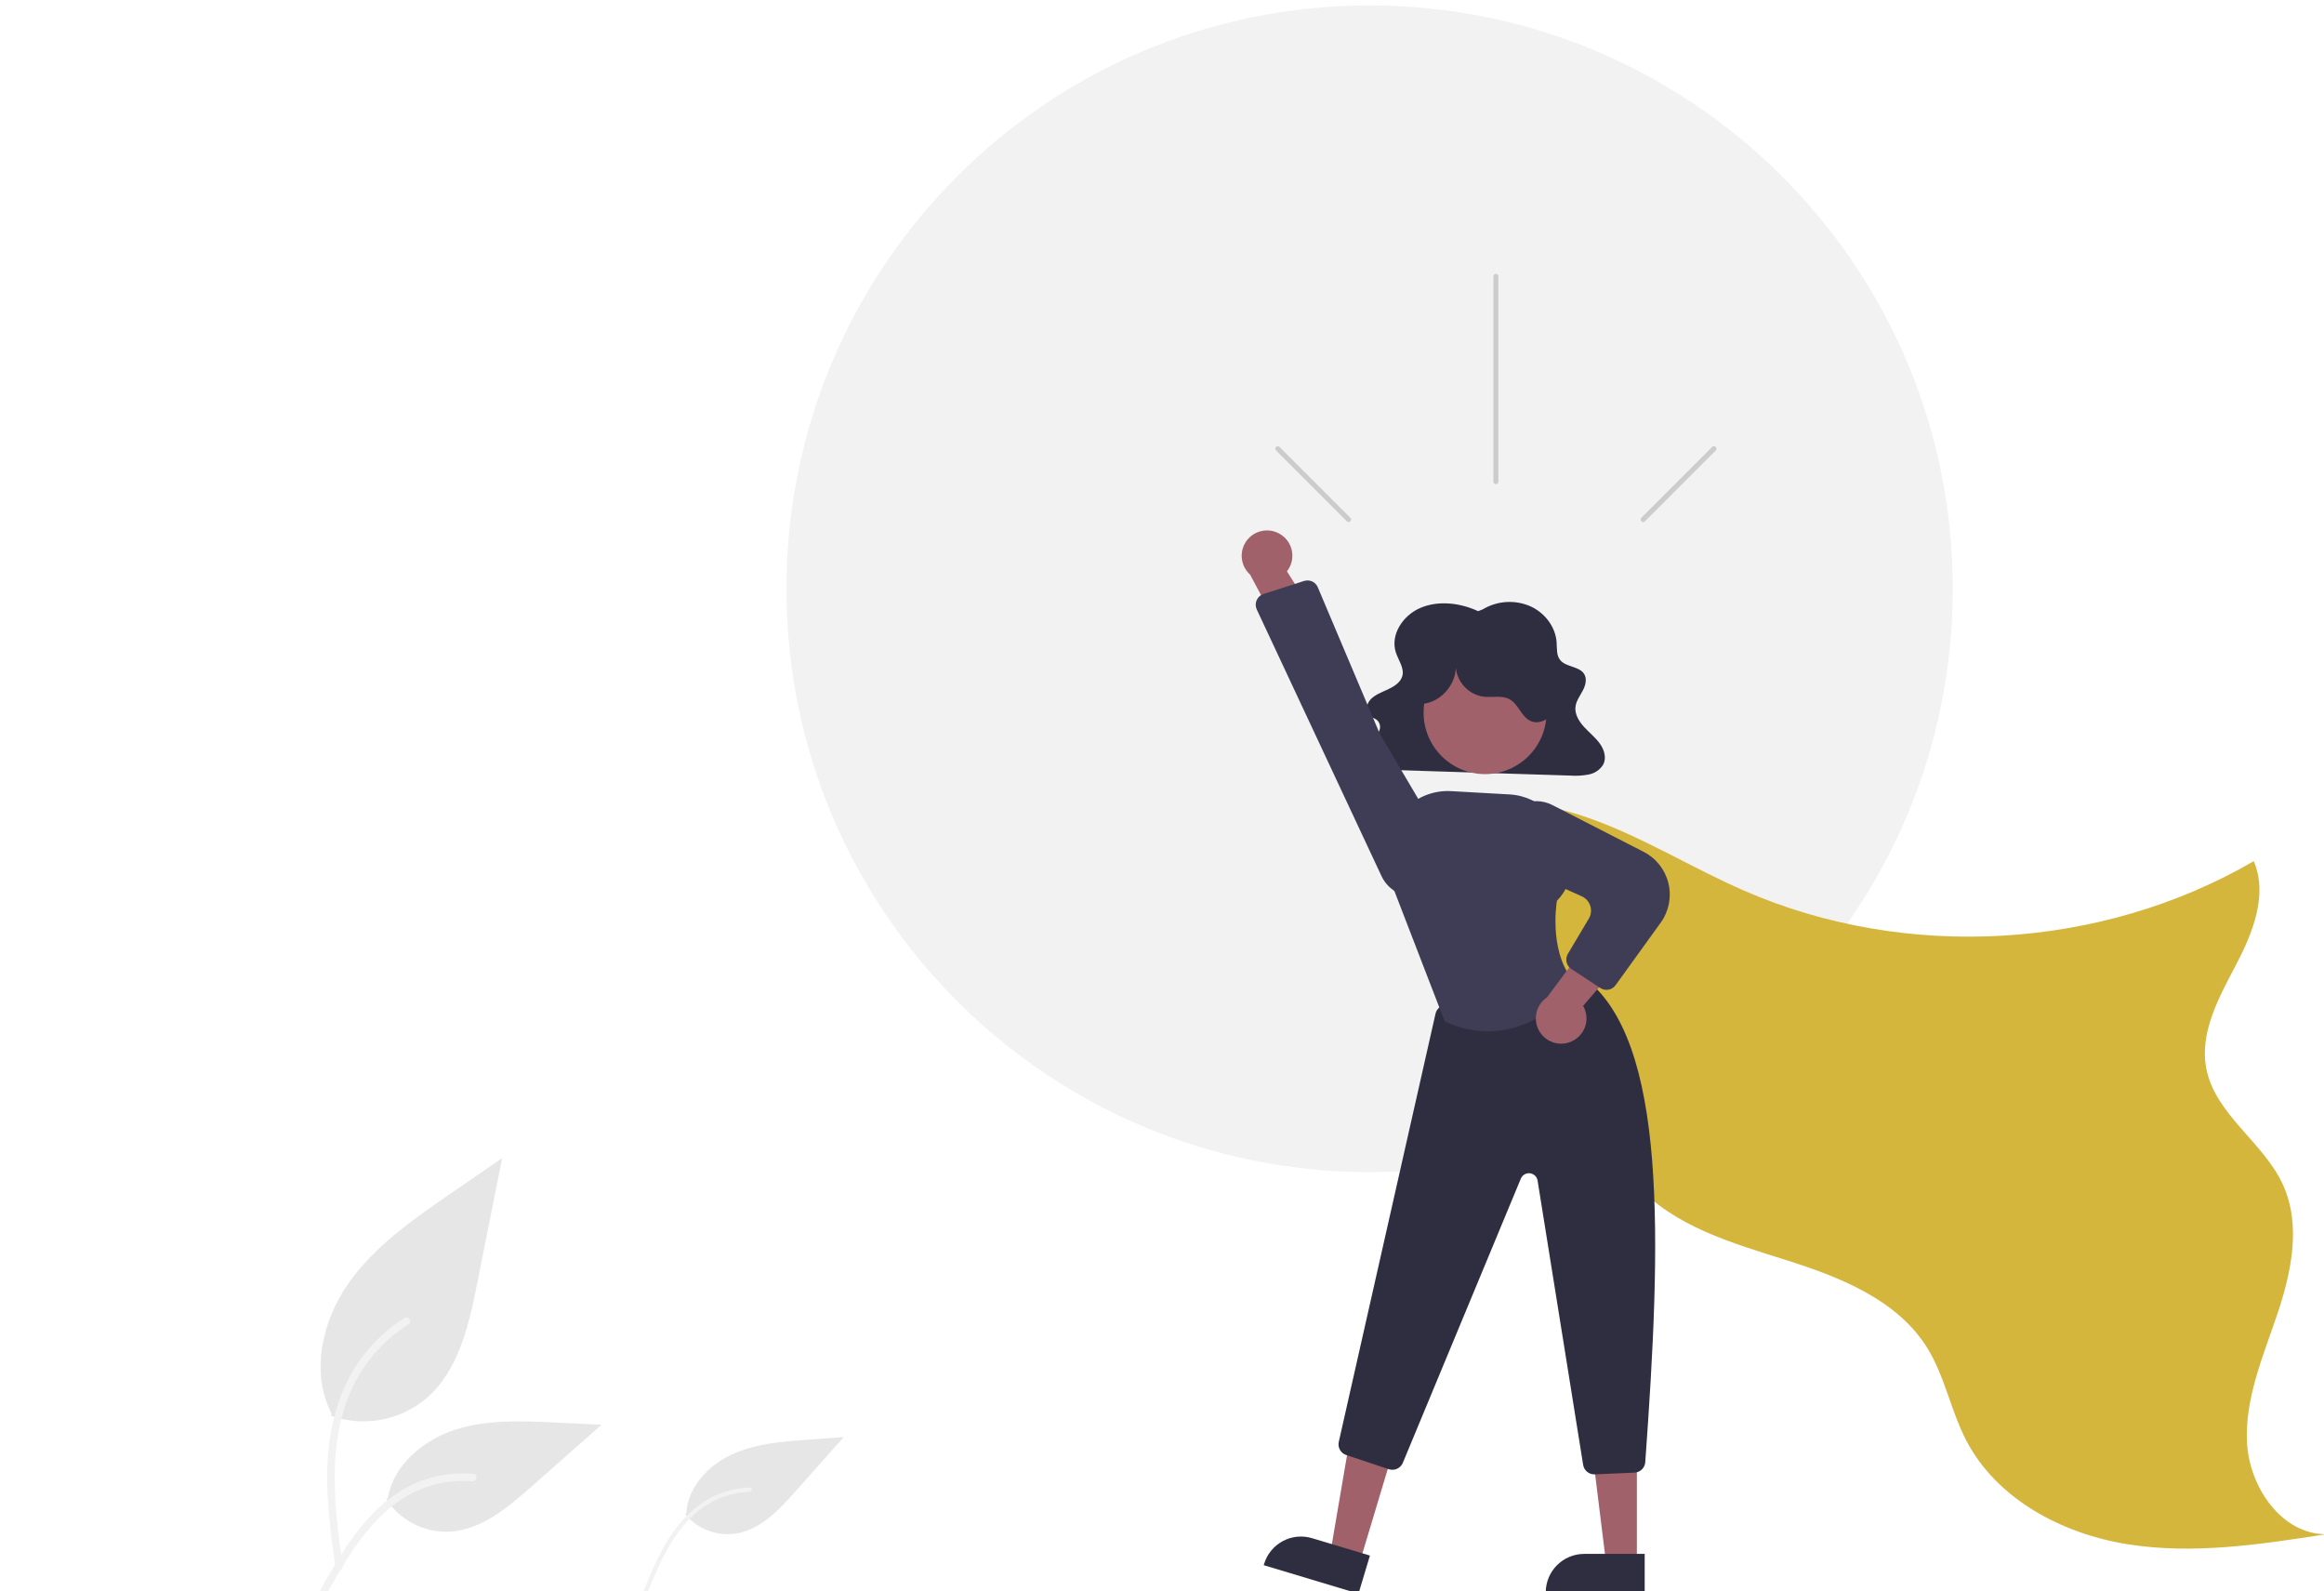
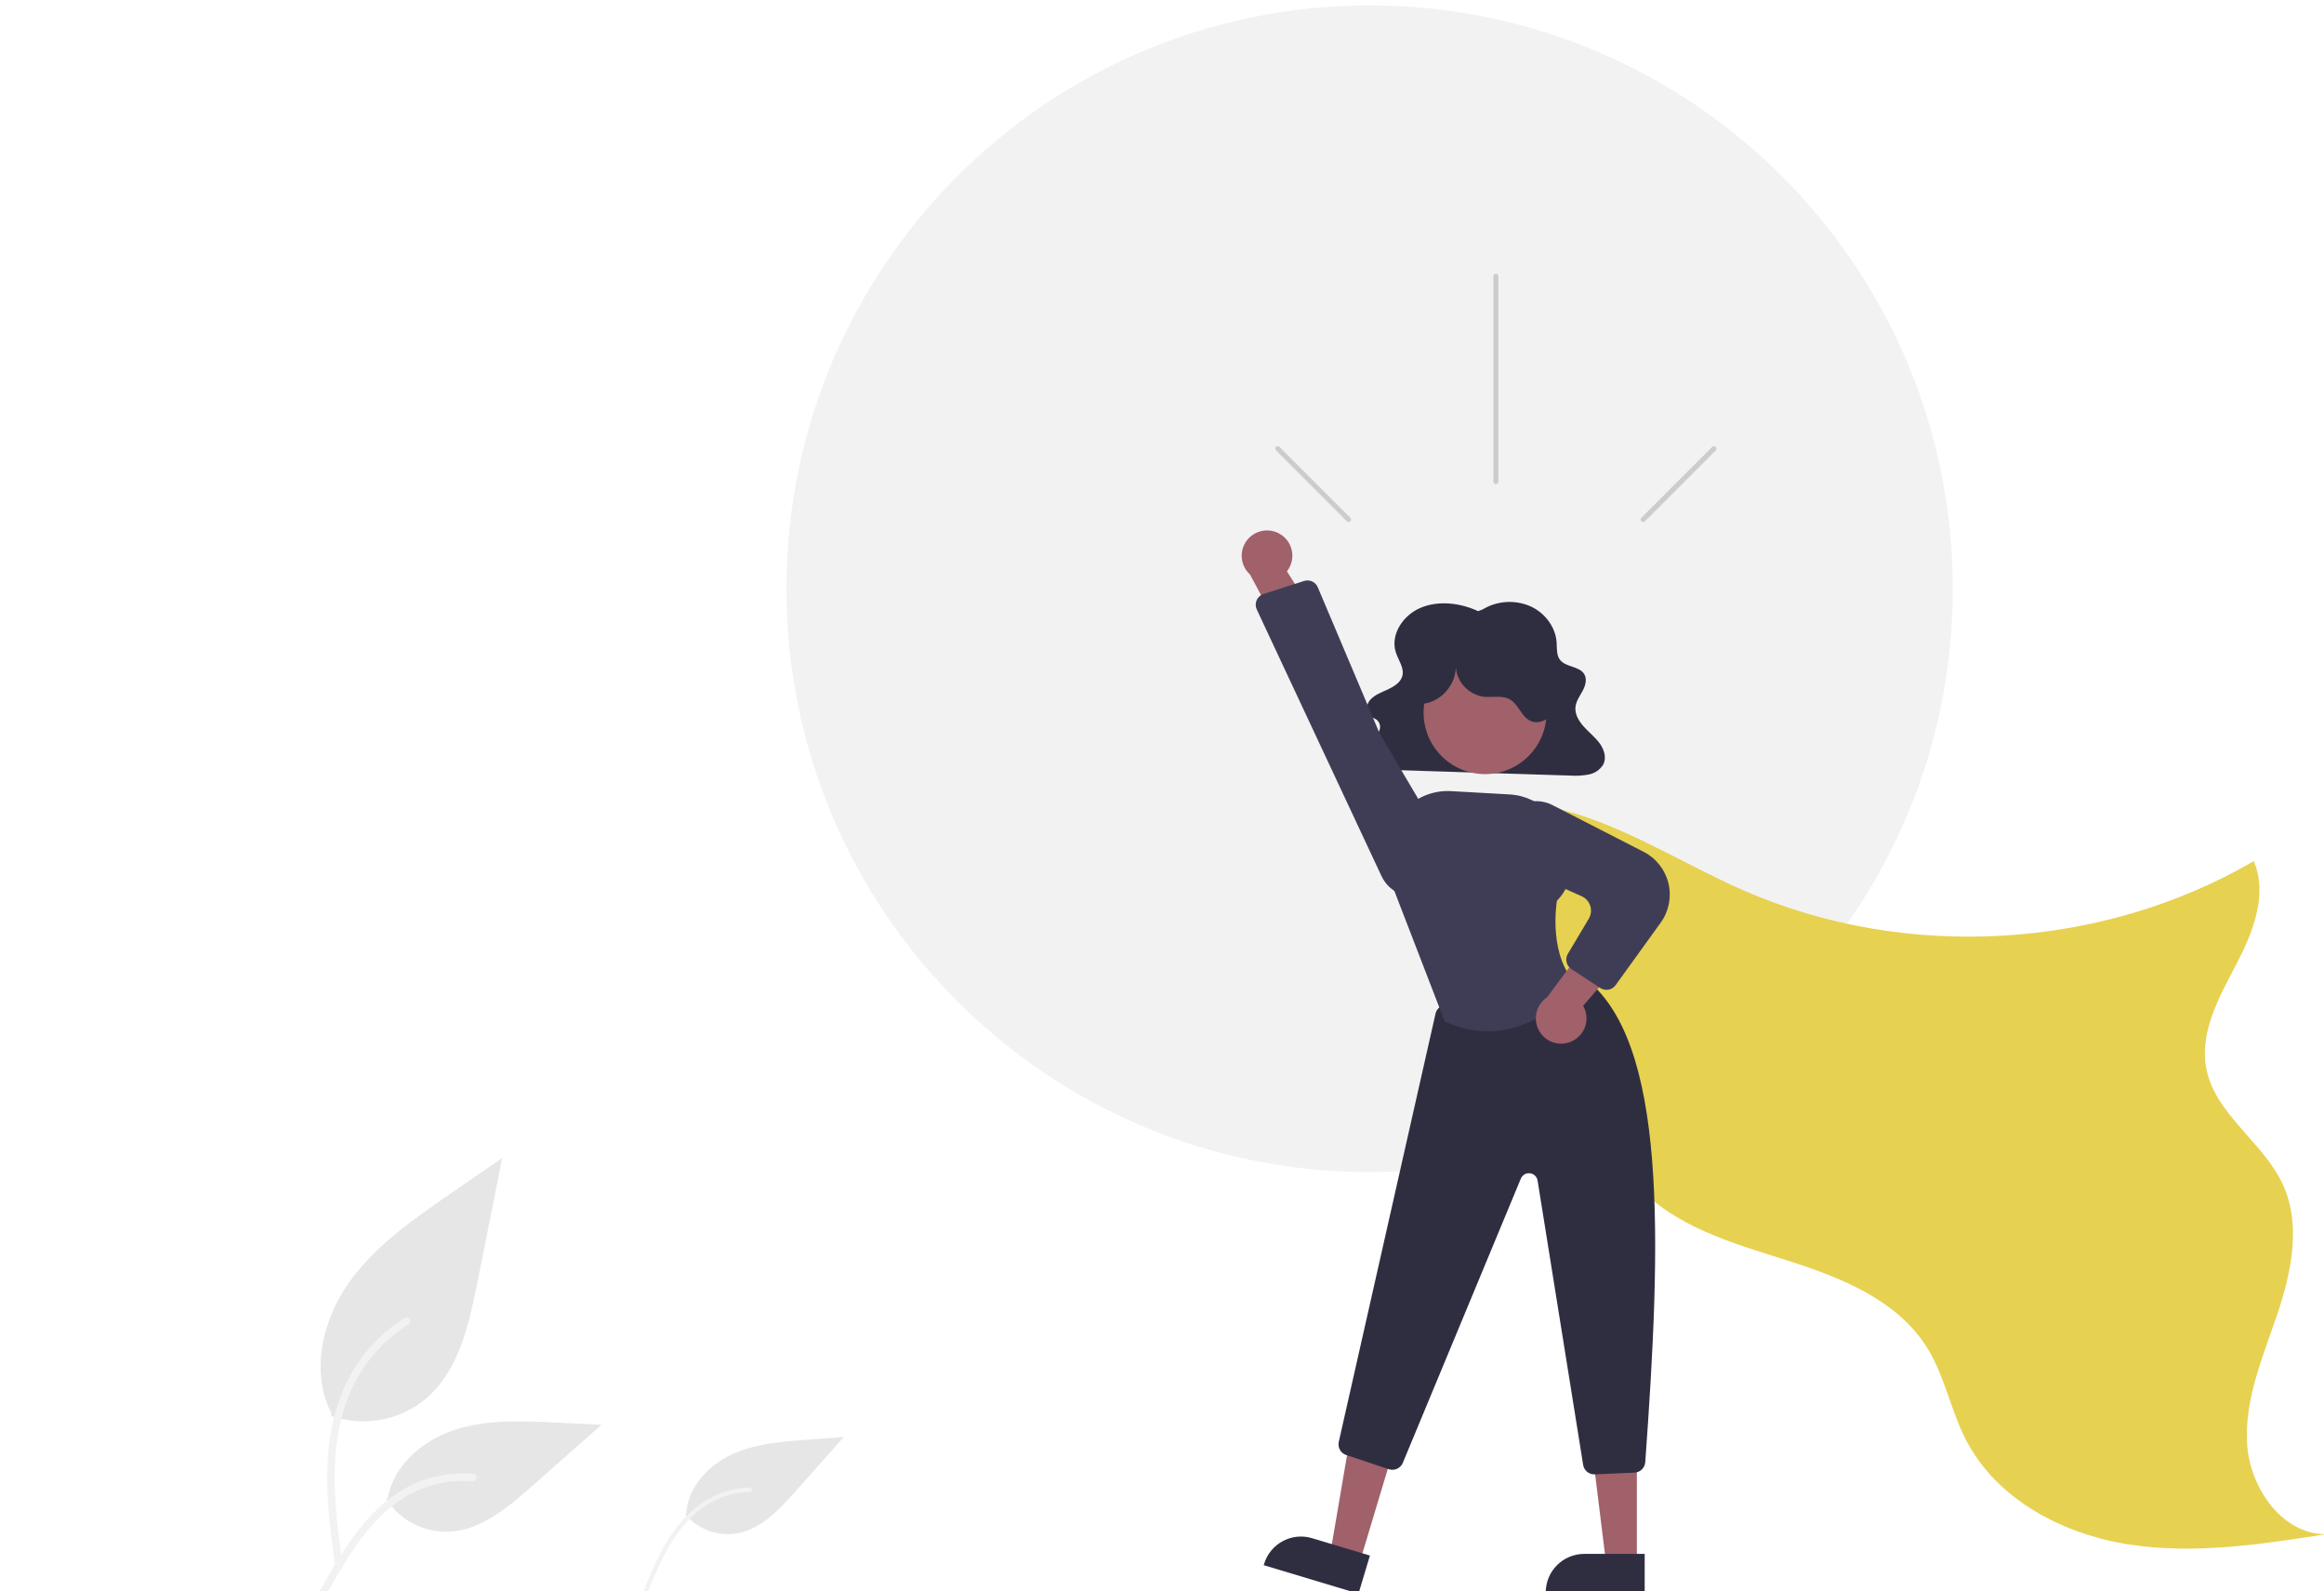
<svg xmlns="http://www.w3.org/2000/svg" id="a6791429-d438-45aa-bc7c-827b738cb04a" data-name="Layer 1" width="928.526" height="635.213" viewBox="0 0 928.526 635.213" version="1.1">
  <defs id="defs55" />
  <circle cx="547.215" cy="235.168" r="233" fill="#f2f2f2" id="circle2" />
  <path d="m 132.218,565.514 a 39.063,39.063 0 0 0 37.721,-6.645 c 13.212,-11.089 17.354,-29.359 20.725,-46.275 l 9.969,-50.036 -20.872,14.371 c -15.01,10.335 -30.357,21.001 -40.75,35.971 -10.393,14.97 -14.929,35.405 -6.579,51.603" fill="#e6e6e6" id="path4" />
  <path d="m 134.002,626.092 c -2.112,-15.387 -4.285,-30.973 -2.803,-46.525 1.316,-13.812 5.53,-27.303 14.109,-38.364 a 63.82,63.82 0 0 1 16.374,-14.837 c 1.637,-1.034 3.144,1.561 1.514,2.59 a 60.672,60.672 0 0 0 -23.999,28.956 c -5.225,13.289 -6.064,27.776 -5.164,41.893 0.544,8.537 1.698,17.019 2.861,25.489 a 1.554,1.554 0 0 1 -1.048,1.845 1.509,1.509 0 0 1 -1.845,-1.048 z" fill="#f2f2f2" id="path6" />
  <path d="m 273.803,604.899 a 22.264,22.264 0 0 0 20.462,7.606 c 9.693,-1.644 16.995,-9.432 23.529,-16.778 l 19.325,-21.728 -14.405,1.05 c -10.359,0.755 -20.98,1.575 -30.405,5.94 -9.425,4.365 -17.546,13.104 -18.109,23.476" fill="#e6e6e6" id="path8" />
  <path d="m 257.218,635.198 c 3.397,-8.175 6.821,-16.463 12.033,-23.683 4.628,-6.412 10.589,-11.83 17.996,-14.796 a 36.374,36.374 0 0 1 12.328,-2.575 c 1.103,-0.036 1.096,1.674 -0.002,1.71 a 34.579,34.579 0 0 0 -20.146,7.319 c -6.4,5.028 -10.988,11.909 -14.615,19.11 -2.193,4.354 -4.071,8.857 -5.94,13.357 a 0.886,0.886 0 0 1 -1.047,0.605 0.86,0.86 0 0 1 -0.605,-1.047 z" fill="#f2f2f2" id="path10" />
  <path d="m 154.349,598.863 a 28.755,28.755 0 0 0 25.055,12.931 c 12.683,-0.602 23.257,-9.454 32.775,-17.858 l 28.153,-24.857 -18.633,-0.892 c -13.4,-0.641 -27.145,-1.239 -39.908,2.893 -12.763,4.132 -24.533,14.077 -26.867,27.287" fill="#e6e6e6" id="path12" />
  <path d="m 128.032,634.938 c 10.168,-17.991 21.961,-37.986 43.035,-44.377 a 48.022,48.022 0 0 1 18.101,-1.869 c 1.922,0.166 1.442,3.128 -0.476,2.963 a 44.614,44.614 0 0 0 -28.886,7.642 c -8.145,5.544 -14.487,13.252 -19.854,21.425 -3.288,5.007 -6.233,10.226 -9.178,15.438 -0.941,1.666 -3.693,0.463 -2.74,-1.222 z" fill="#f2f2f2" id="path14" />
-   <path d="m 567.139,327.849 c 20.217,-11.112 45.379,-8.882 67.161,-1.285 21.783,7.597 41.522,20.043 62.675,29.249 64.64,28.131 142.548,23.595 203.487,-11.848 5.763,13.406 -0.419,28.74 -7.211,41.656 -6.792,12.915 -14.532,26.914 -11.736,41.236 3.578,18.327 22.793,29.315 30.579,46.288 7.391,16.112 3.424,35.032 -2.246,51.827 -5.67,16.795 -13.028,33.715 -12.065,51.415 0.963,17.7 13.823,36.416 31.549,36.43 -26.269,4.082 -53.056,8.166 -79.309,3.983 -26.253,-4.183 -52.369,-18.068 -64.558,-41.693 -6.093,-11.809 -8.441,-25.386 -15.439,-36.682 -11.918,-19.241 -34.791,-28.289 -56.372,-35.108 -21.581,-6.819 -44.676,-13.388 -59.871,-30.162 -14.478,-15.982 -19.064,-38.246 -26.734,-58.401 a 186.537,186.537 0 0 0 -64.588,-84.23" fill="#D5B63C" id="path16" />
+   <path d="m 567.139,327.849 c 20.217,-11.112 45.379,-8.882 67.161,-1.285 21.783,7.597 41.522,20.043 62.675,29.249 64.64,28.131 142.548,23.595 203.487,-11.848 5.763,13.406 -0.419,28.74 -7.211,41.656 -6.792,12.915 -14.532,26.914 -11.736,41.236 3.578,18.327 22.793,29.315 30.579,46.288 7.391,16.112 3.424,35.032 -2.246,51.827 -5.67,16.795 -13.028,33.715 -12.065,51.415 0.963,17.7 13.823,36.416 31.549,36.43 -26.269,4.082 -53.056,8.166 -79.309,3.983 -26.253,-4.183 -52.369,-18.068 -64.558,-41.693 -6.093,-11.809 -8.441,-25.386 -15.439,-36.682 -11.918,-19.241 -34.791,-28.289 -56.372,-35.108 -21.581,-6.819 -44.676,-13.388 -59.871,-30.162 -14.478,-15.982 -19.064,-38.246 -26.734,-58.401 a 186.537,186.537 0 0 0 -64.588,-84.23" fill="#E7D151" id="path16" />
  <path d="m 590.564,244.112 c -7.097,-3.302 -15.81,-4.384 -23.032,-1.316 -7.221,3.068 -12.145,10.932 -9.809,17.891 1.059,3.155 3.47,6.258 2.531,9.445 -0.723,2.453 -3.245,4.072 -5.723,5.224 -2.477,1.151 -5.187,2.12 -6.978,4.062 -1.791,1.942 -2.165,5.285 0.073,6.791 0.737,0.496 1.659,0.732 2.374,1.254 a 3.772,3.772 0 0 1 1.164,4.222 8.893,8.893 0 0 1 -2.851,3.751 c -2.541,2.191 -5.898,4.698 -5.109,7.809 a 5.478,5.478 0 0 0 3.697,3.458 18.367,18.367 0 0 0 5.427,0.716 l 74.966,2.362 a 28.422,28.422 0 0 0 7.402,-0.413 8.762,8.762 0 0 0 5.813,-3.905 c 1.436,-2.657 0.493,-5.931 -1.28,-8.412 -1.773,-2.481 -4.282,-4.439 -6.355,-6.717 -2.073,-2.278 -3.769,-5.123 -3.404,-8.067 0.293,-2.357 1.847,-4.395 2.963,-6.537 1.116,-2.142 1.764,-4.818 0.319,-6.789 -2.037,-2.777 -6.927,-2.526 -9.243,-5.113 -1.748,-1.953 -1.41,-4.763 -1.584,-7.281 -0.418,-6.057 -4.611,-11.776 -10.58,-14.433 a 20.831,20.831 0 0 0 -18.953,1.291 z" fill="#2f2e41" id="path18" />
  <polygon points="530.644,618.571 538.663,571.604 555.992,576.811 542.385,622.099 " fill="#a0616a" id="polygon20" transform="translate(0.8062234,2.167925)" />
  <path d="m 542.767,636.548 -37.859,-11.375 0.144,-0.479 a 15.386,15.386 0 0 1 19.163,-10.309 l 9.3e-4,2.8e-4 23.123,6.947 z" fill="#2f2e41" id="path22" />
  <polygon points="640.922,622.495 635.09,575.207 653.184,575.208 653.182,622.496 " fill="#a0616a" id="polygon24" transform="translate(0.8062234,2.167925)" />
  <path d="m 657.115,636.548 -39.531,-0.001 v -0.5 a 15.386,15.386 0 0 1 15.386,-15.386 h 10e-4 l 24.144,10e-4 z" fill="#2f2e41" id="path26" />
  <path d="m 636.97,588.898 a 4.5,4.5 0 0 1 -4.441,-3.788 L 614.325,471.555 a 3.5,3.5 0 0 0 -6.688,-0.789 L 560.475,584.302 a 4.516,4.516 0 0 1 -5.579,2.544 l -17.034,-5.679 a 4.485,4.485 0 0 1 -2.966,-5.261 l 38.649,-171.021 a 4.525,4.525 0 0 1 3.372,-3.392 l 51.833,-12.032 a 4.562,4.562 0 0 1 3.708,0.77 c 34.13,24.799 31.247,105.821 24.886,193.798 a 4.502,4.502 0 0 1 -4.294,4.174 l -15.882,0.691 c -0.066,0.002 -0.132,0.004 -0.197,0.004 z" fill="#2f2e41" id="path28" />
  <circle cx="593.338" cy="284.639" r="24.561" fill="#a0616a" id="circle30" />
  <path d="m 594.398,411.936 a 39.899,39.899 0 0 1 -17.024,-3.935 l -0.183,-0.085 -0.072,-0.188 -22.03,-57.076 -0.419,-9.917 a 23.773,23.773 0 0 1 25.09,-24.74 l 23.388,1.317 a 23.787,23.787 0 0 1 22.437,23.61 c 0.607,1.167 4.921,10.292 -3.533,18.865 -0.316,1.952 -3.273,22.247 7.887,33.407 l 0.314,0.313 -0.274,0.349 c -0.178,0.227 -14.51,18.076 -35.581,18.079 z" fill="#3f3d56" id="path32" />
  <path d="m 627.24,416.241 a 10.056,10.056 0 0 0 5.277,-14.488 l 23.359,-27.043 -18.414,-2.397 -19.359,26.048 a 10.11,10.11 0 0 0 9.137,17.88 z" fill="#a0616a" id="path34" />
  <path d="m 641.845,395.368 a 4.489,4.489 0 0 1 -2.469,-0.74 l -11.553,-7.577 a 4.491,4.491 0 0 1 -1.399,-6.064 l 8.364,-14.052 a 6.272,6.272 0 0 0 -2.824,-8.932 l -24.028,-10.772 a 14.324,14.324 0 0 1 -8.112,-15.915 v 0 a 14.241,14.241 0 0 1 20.432,-9.754 l 36.452,18.679 a 19.177,19.177 0 0 1 6.805,28.289 l -18.02,24.97 a 4.489,4.489 0 0 1 -3.648,1.869 z" fill="#3f3d56" id="path36" />
  <path d="m 568.211,281.147 c 7.756,-0.623 14.196,-8.371 13.39,-16.111 a 13.009,13.009 0 0 0 11.141,13.246 c 3.558,0.392 7.458,-0.684 10.555,1.11 3.43,1.988 4.528,6.816 8.101,8.533 3.453,1.659 7.838,-0.604 9.543,-4.033 1.706,-3.43 1.287,-7.55 0.157,-11.21 a 31.652,31.652 0 0 0 -52.69,-12.975 c -3.261,3.28 -5.851,7.461 -6.271,12.068 -0.42,4.607 1.717,9.605 5.854,11.675 z" fill="#2f2e41" id="path38" />
  <path d="m 511.07,213.112 a 10.056,10.056 0 0 1 3.105,15.104 l 19.159,30.165 -18.567,-0.318 -15.347,-28.596 a 10.11,10.11 0 0 1 11.651,-16.354 z" fill="#a0616a" id="path40" />
  <path d="m 526.513,234.592 24.674,58.302 25.869,43.864 a 14.189,14.189 0 0 1 -8.12,20.79 v 0 a 14.265,14.265 0 0 1 -16.951,-7.569 L 502.127,243.446 a 4.5,4.5 0 0 1 2.699,-6.192 l 16.166,-5.193 a 4.6,4.6 0 0 1 0.942,-0.197 4.474,4.474 0 0 1 4.578,2.727 z" fill="#3f3d56" id="path42" />
  <path d="m 598.664,110.381 v 82 a 1,1 0 1 1 -2,0 v -82 a 1,1 0 0 1 2,0 z" fill="#ccc" id="path46" />
  <path d="m 685.49,179.946 -28.284,28.284 a 1,1 0 0 1 -1.414,-1.414 l 28.284,-28.284 a 1,1 0 1 1 1.414,1.414 z" fill="#ccc" id="path48" />
  <path d="m 509.839,179.946 28.284,28.284 a 1,1 0 0 0 1.414,-1.414 L 511.253,178.531 a 1,1 0 1 0 -1.414,1.414 z" fill="#ccc" id="path50" />
</svg>
